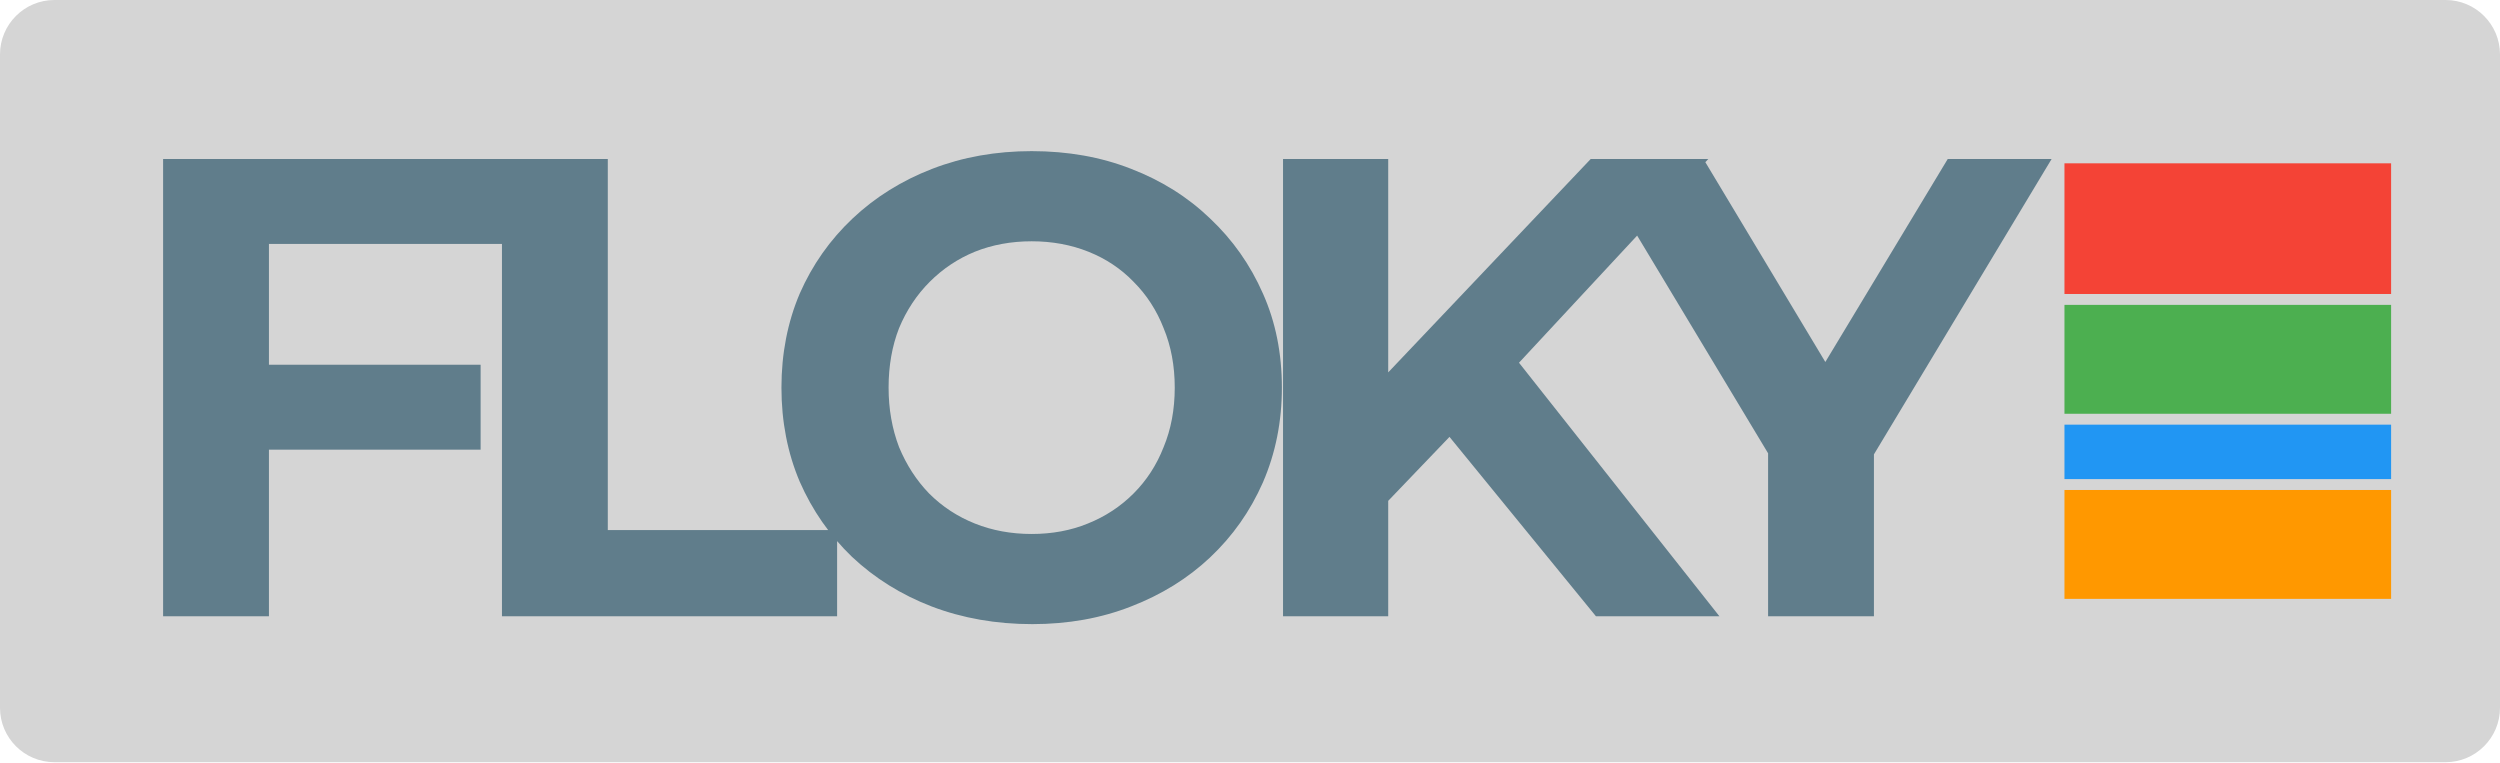
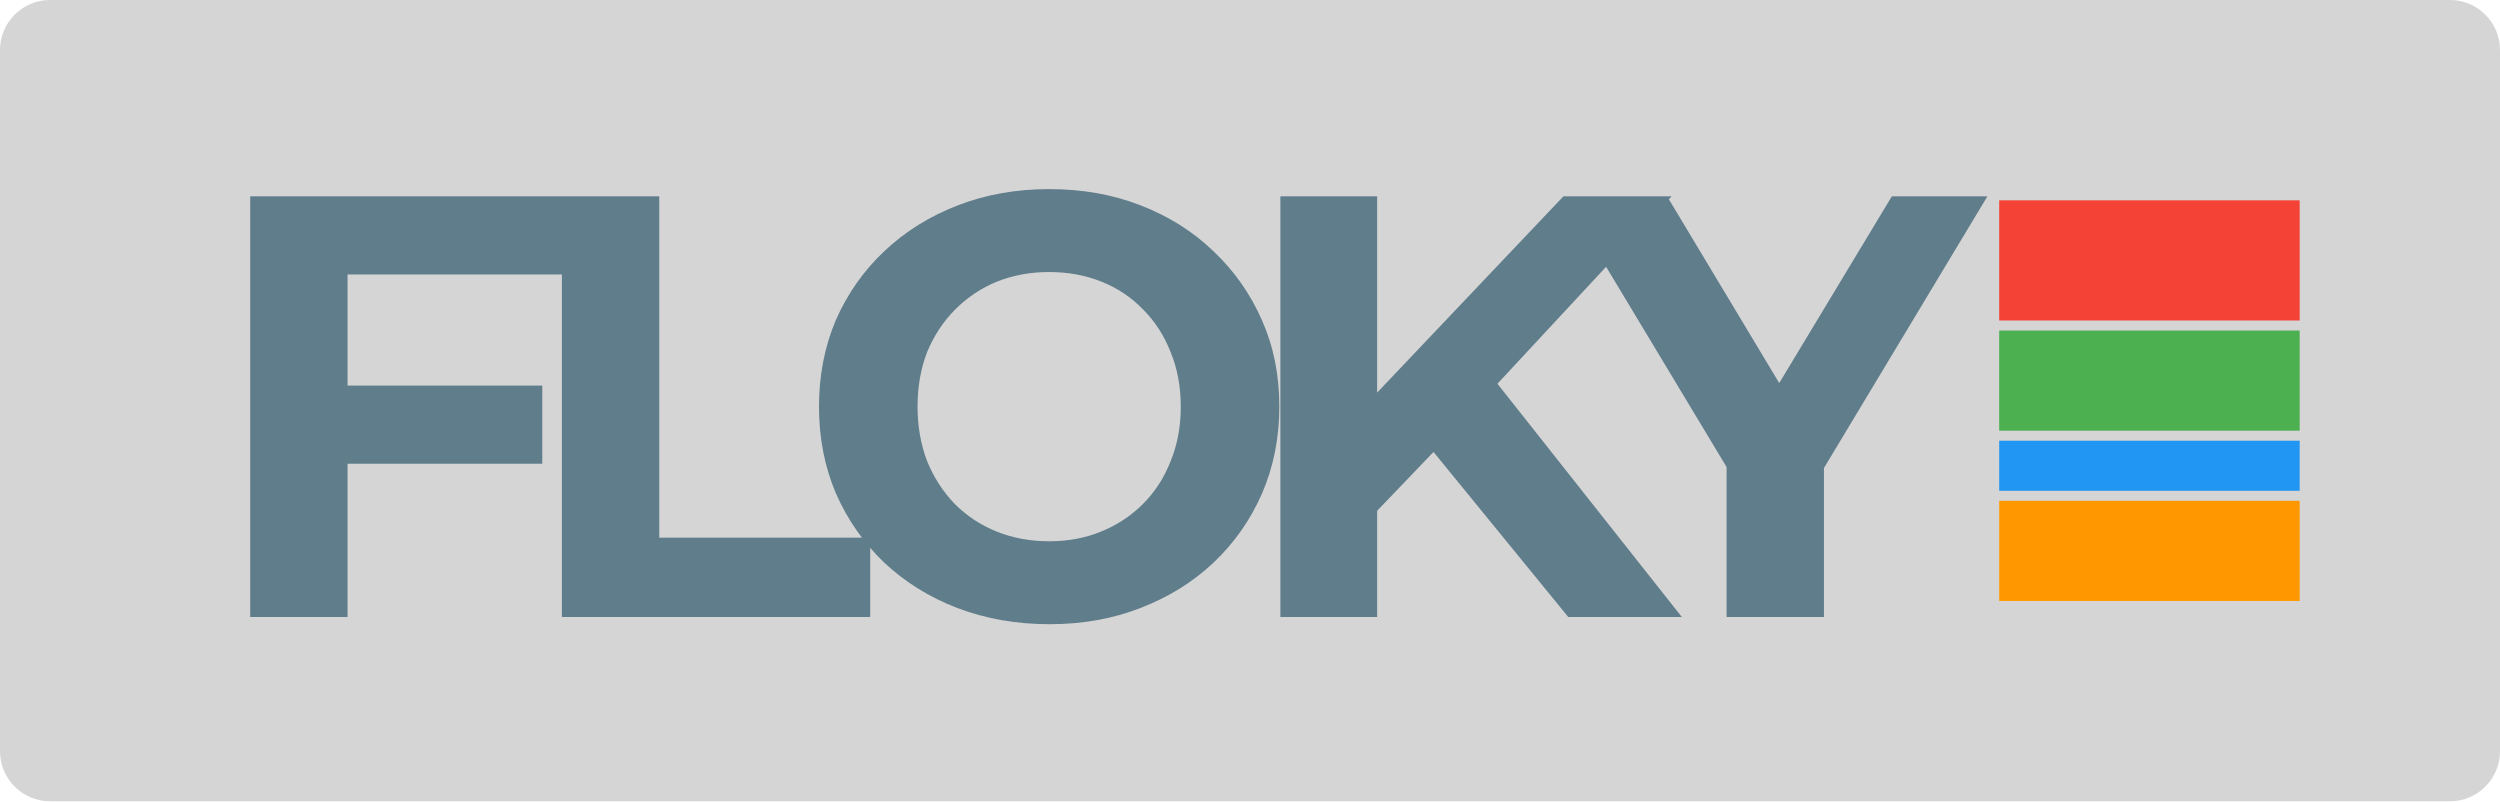
- <svg xmlns="http://www.w3.org/2000/svg" width="1148" height="350" viewBox="0 0 1148 350" fill="none">
-   <rect width="1148" height="350" rx="25" fill="#D5D5D5" />
-   <path d="M119.9 167.5H220.7V206.5H119.9V167.5ZM123.5 283H74.9V73H233.6V112H123.5V283ZM230.502 283V73H279.102V243.4H384.402V283H230.502ZM474.041 286.6C457.441 286.6 442.041 283.9 427.841 278.5C413.841 273.1 401.641 265.5 391.241 255.7C381.041 245.9 373.041 234.4 367.241 221.2C361.641 208 358.841 193.6 358.841 178C358.841 162.4 361.641 148 367.241 134.8C373.041 121.6 381.141 110.1 391.541 100.3C401.941 90.5 414.141 82.9 428.141 77.5C442.141 72.1 457.341 69.4 473.741 69.4C490.341 69.4 505.541 72.1 519.341 77.5C533.341 82.9 545.441 90.5 555.641 100.3C566.041 110.1 574.141 121.6 579.941 134.8C585.741 147.8 588.641 162.2 588.641 178C588.641 193.6 585.741 208.1 579.941 221.5C574.141 234.7 566.041 246.2 555.641 256C545.441 265.6 533.341 273.1 519.341 278.5C505.541 283.9 490.441 286.6 474.041 286.6ZM473.741 245.2C483.141 245.2 491.741 243.6 499.541 240.4C507.541 237.2 514.541 232.6 520.541 226.6C526.541 220.6 531.141 213.5 534.341 205.3C537.741 197.1 539.441 188 539.441 178C539.441 168 537.741 158.9 534.341 150.7C531.141 142.5 526.541 135.4 520.541 129.4C514.741 123.4 507.841 118.8 499.841 115.6C491.841 112.4 483.141 110.8 473.741 110.8C464.341 110.8 455.641 112.4 447.641 115.6C439.841 118.8 432.941 123.4 426.941 129.4C420.941 135.4 416.241 142.5 412.841 150.7C409.641 158.9 408.041 168 408.041 178C408.041 187.8 409.641 196.9 412.841 205.3C416.241 213.5 420.841 220.6 426.641 226.6C432.641 232.6 439.641 237.2 447.641 240.4C455.641 243.6 464.341 245.2 473.741 245.2ZM632.666 235L629.966 178.9L730.466 73H784.466L693.866 170.5L666.866 199.3L632.666 235ZM589.166 283V73H637.466V283H589.166ZM732.866 283L658.166 191.5L689.966 157L789.566 283H732.866ZM811.909 283V197.2L823.009 226.6L730.609 73H782.209L853.009 190.9H823.309L894.409 73H942.109L849.709 226.6L860.509 197.2V283H811.909Z" fill="#607D8B" />
-   <path d="M948 135L1098 135V75L948 75V135Z" fill="#F44336" />
-   <path d="M948 190H1098V140H948V190Z" fill="#4CAF50" />
-   <path d="M948 220H1098V195H948V220Z" fill="#2196F3" />
-   <path d="M948 275H1098V225H948V275Z" fill="#FF9800" />
+ <svg xmlns="http://www.w3.org/2000/svg" width="1248" height="400" viewBox="0 0 1248 400" fill="none">
+   <rect width="1248" height="400" rx="25" fill="#D5D5D5" />
+   <path d="M169.9 192.5H270.7V231.5H169.9V192.5ZM173.5 308H124.9V98H283.6V137H173.5V308ZM280.502 308V98H329.102V268.4H434.402V308H280.502ZM524.041 311.6C507.441 311.6 492.041 308.9 477.841 303.5C463.841 298.1 451.641 290.5 441.241 280.7C431.041 270.9 423.041 259.4 417.241 246.2C411.641 233 408.841 218.6 408.841 203C408.841 187.4 411.641 173 417.241 159.8C423.041 146.6 431.141 135.1 441.541 125.3C451.941 115.5 464.141 107.9 478.141 102.5C492.141 97.1 507.341 94.4 523.741 94.4C540.341 94.4 555.541 97.1 569.341 102.5C583.341 107.9 595.441 115.5 605.641 125.3C616.041 135.1 624.141 146.6 629.941 159.8C635.741 172.8 638.641 187.2 638.641 203C638.641 218.6 635.741 233.1 629.941 246.5C624.141 259.7 616.041 271.2 605.641 281C595.441 290.6 583.341 298.1 569.341 303.5C555.541 308.9 540.441 311.6 524.041 311.6ZM523.741 270.2C533.141 270.2 541.741 268.6 549.541 265.4C557.541 262.2 564.541 257.6 570.541 251.6C576.541 245.6 581.141 238.5 584.341 230.3C587.741 222.1 589.441 213 589.441 203C589.441 193 587.741 183.9 584.341 175.7C581.141 167.5 576.541 160.4 570.541 154.4C564.741 148.4 557.841 143.8 549.841 140.6C541.841 137.4 533.141 135.8 523.741 135.8C514.341 135.8 505.641 137.4 497.641 140.6C489.841 143.8 482.941 148.4 476.941 154.4C470.941 160.4 466.241 167.5 462.841 175.7C459.641 183.9 458.041 193 458.041 203C458.041 212.8 459.641 221.9 462.841 230.3C466.241 238.5 470.841 245.6 476.641 251.6C482.641 257.6 489.641 262.2 497.641 265.4C505.641 268.6 514.341 270.2 523.741 270.2ZM682.666 260L679.966 203.9L780.466 98H834.466L743.866 195.5L716.866 224.3L682.666 260ZM639.166 308V98H687.466V308H639.166ZM782.866 308L708.166 216.5L739.966 182L839.566 308H782.866ZM861.909 308V222.2L873.009 251.6L780.609 98H832.209L903.009 215.9H873.309L944.409 98H992.109L899.709 251.6L910.509 222.2V308H861.909Z" fill="#607D8B" />
+   <path d="M998 160L1148 160V100L998 100V160Z" fill="#F44336" />
+   <path d="M998 215H1148V165H998V215Z" fill="#4CAF50" />
+   <path d="M998 245H1148V220H998V245Z" fill="#2196F3" />
+   <path d="M998 300H1148V250H998V300Z" fill="#FF9800" />
</svg>
